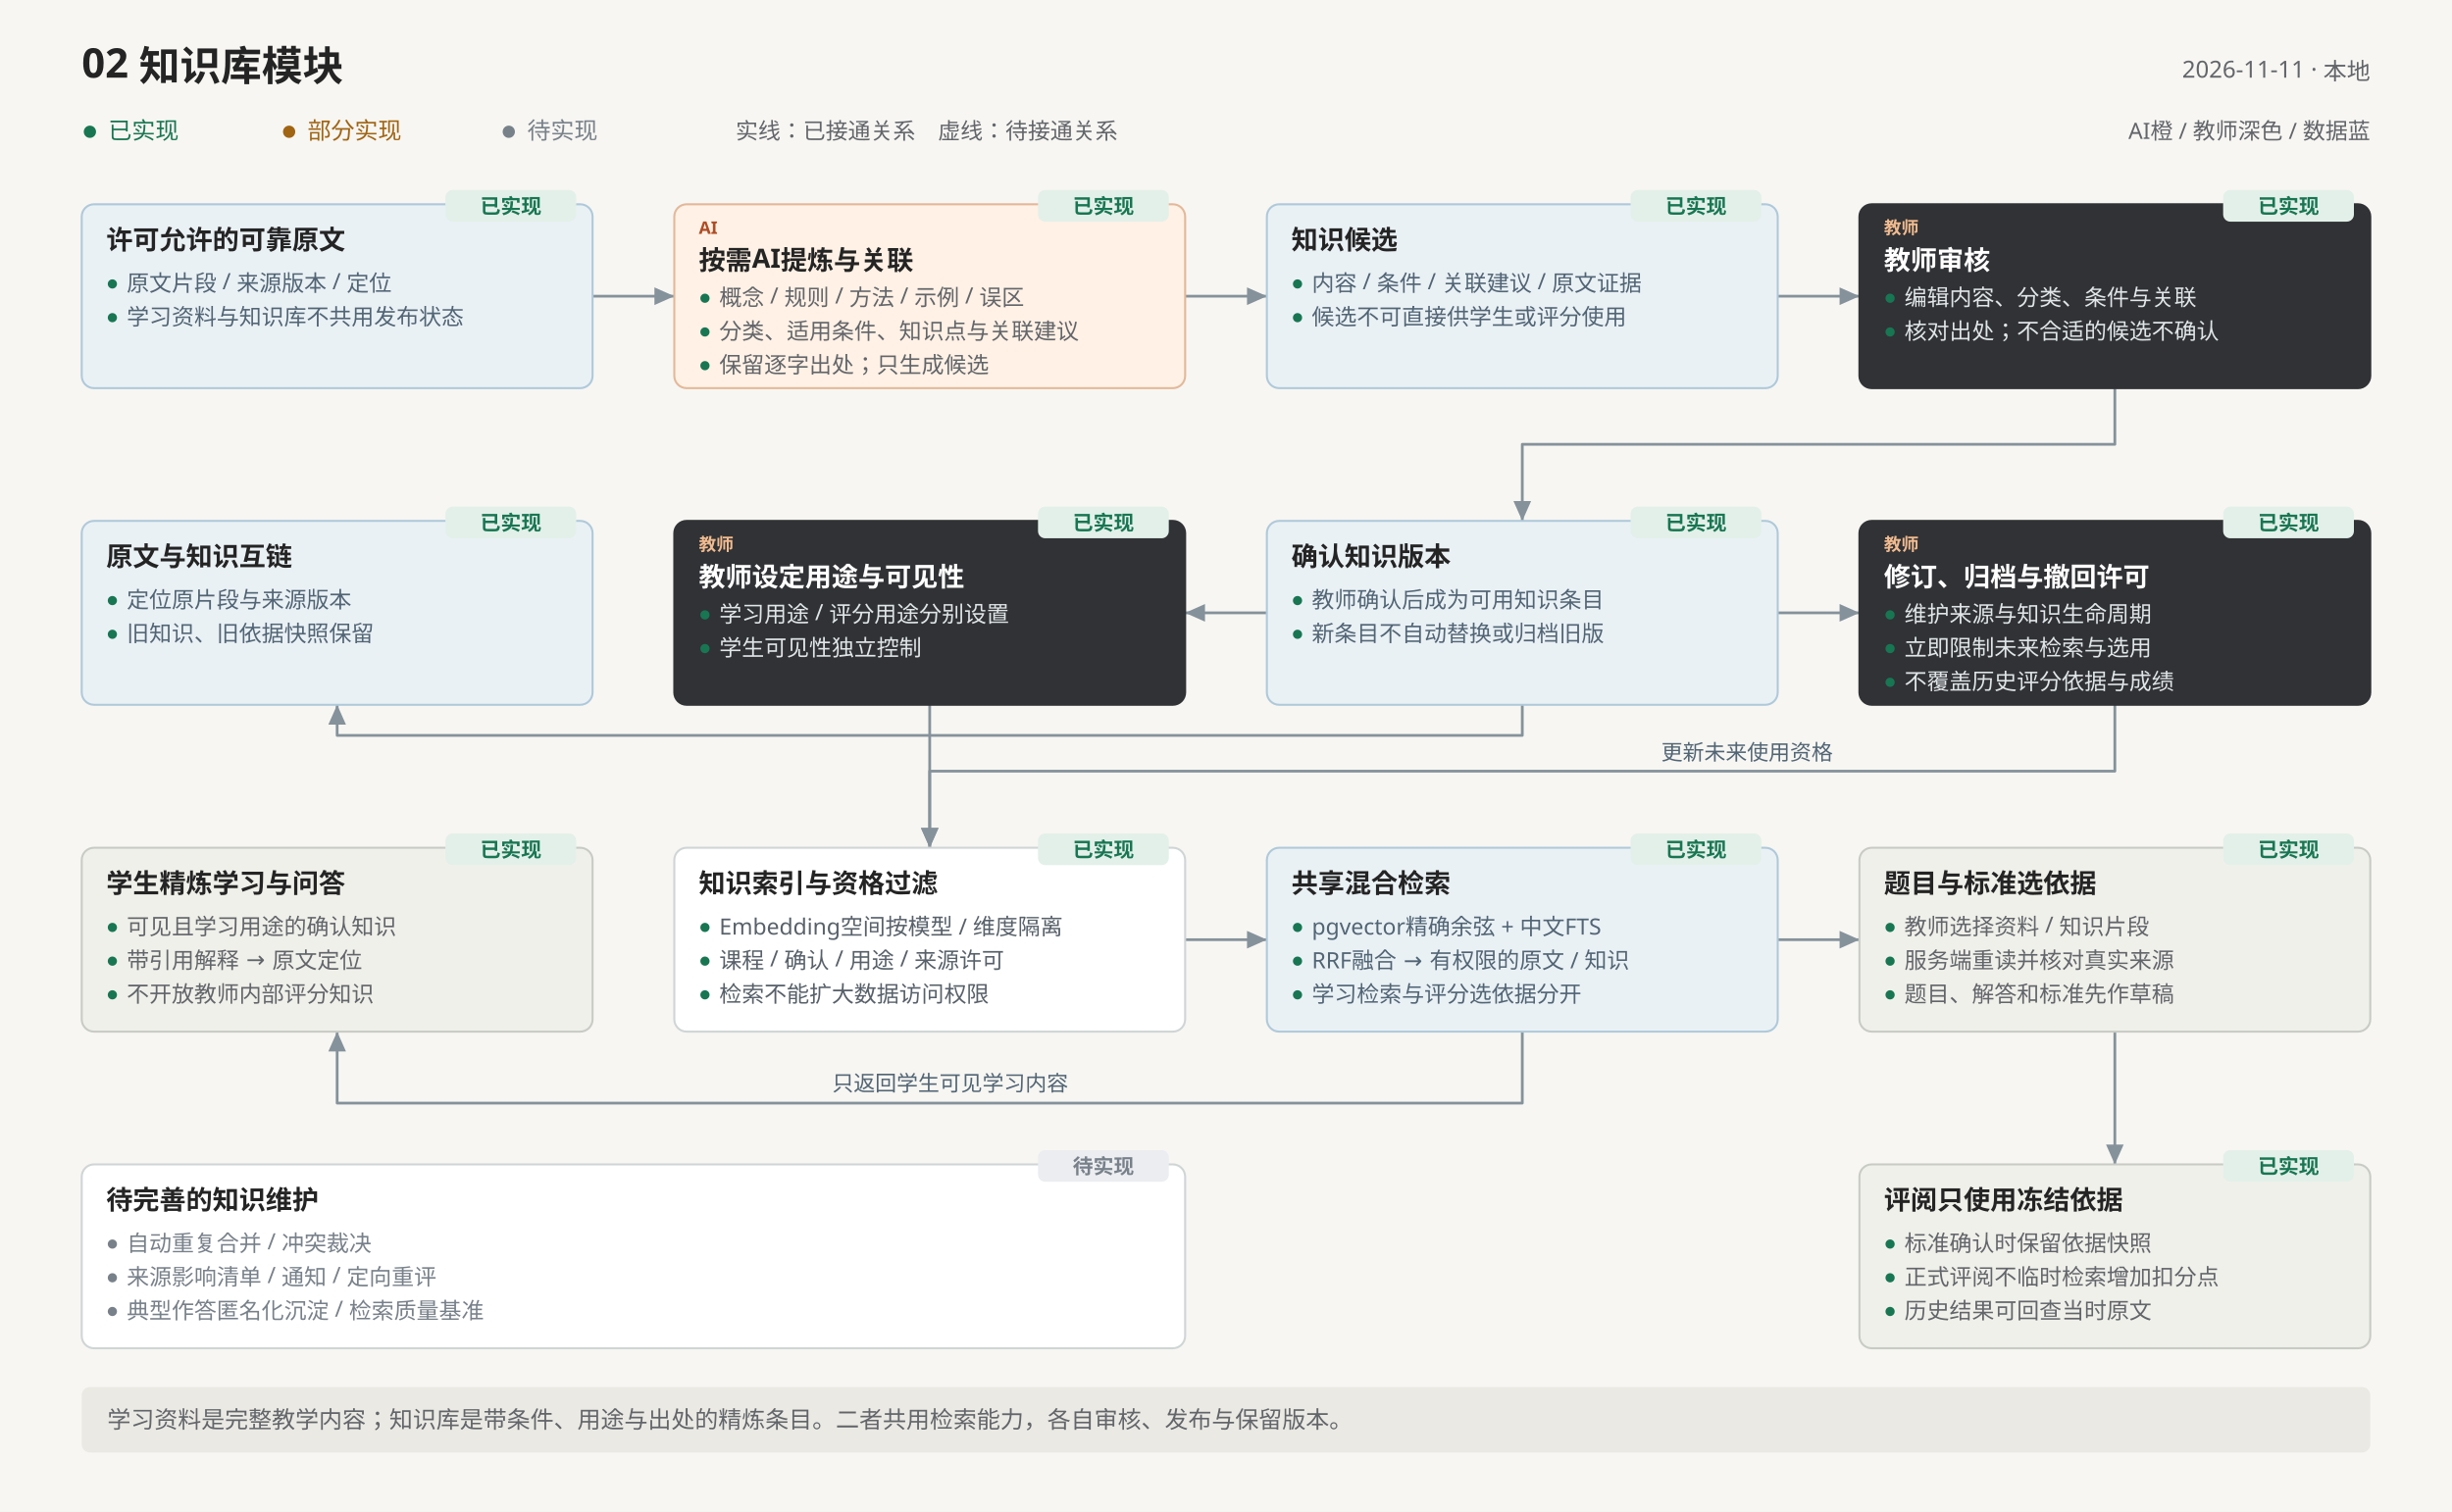
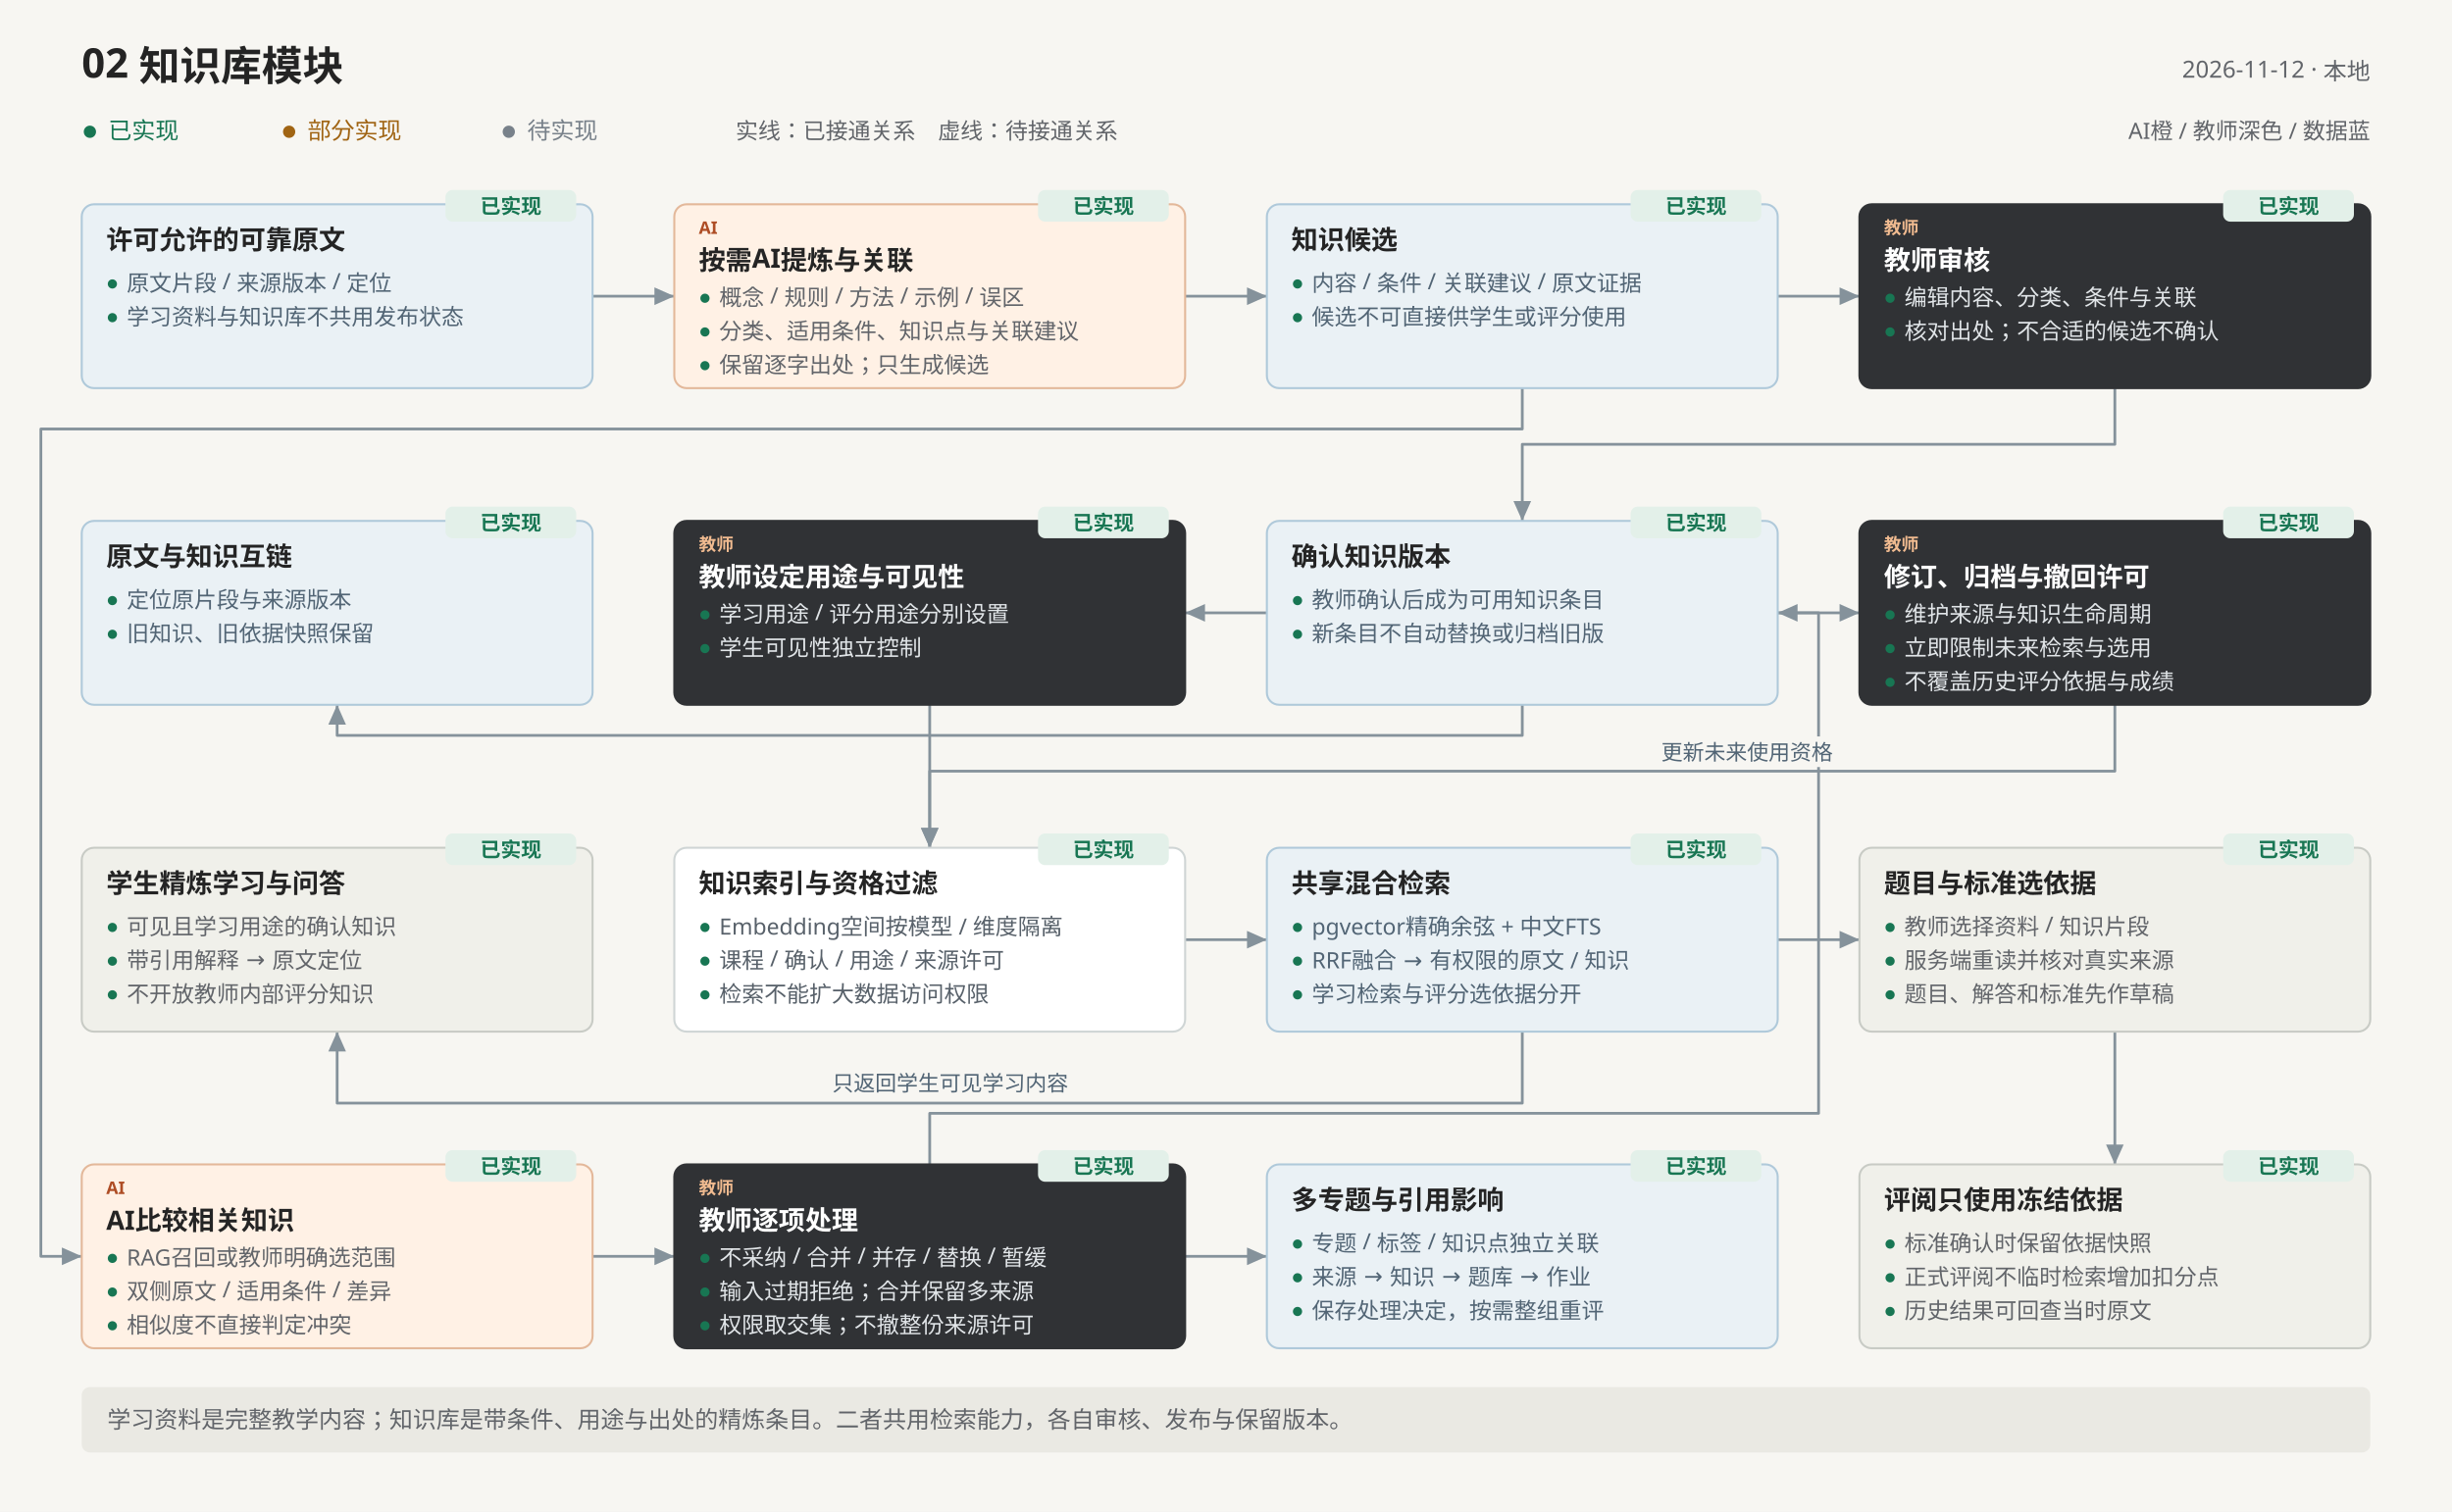
<svg xmlns="http://www.w3.org/2000/svg" width="2400" height="1480" viewBox="0 0 2400 1480" role="img" aria-label="02  知识库模块">
  <defs>
    <marker id="02-done" viewBox="0 0 10 10" refX="9" refY="5" markerWidth="8" markerHeight="8" orient="auto-start-reverse">
      <path d="M 0 1 L 9 5 L 0 9 Z" fill="#85929B" />
    </marker>
    <marker id="02-planned" viewBox="0 0 10 10" refX="9" refY="5" markerWidth="8" markerHeight="8" orient="auto-start-reverse">
      <path d="M 0 1 L 9 5 L 0 9 Z" fill="#78818A" />
    </marker>
  </defs>
  <g font-family="Microsoft YaHei, sans-serif">
    <rect x="0" y="0" width="2400" height="1480" fill="#F7F6F2" stroke="none" rx="0" />
    <text x="80" y="76" font-size="40" fill="#242424" font-weight="600">02  知识库模块</text>
-     <text x="2320" y="76" font-size="23" fill="#62656A" text-anchor="end">2026-11-11 · 本地</text>
+     <text x="2320" y="76" font-size="23" fill="#62656A" text-anchor="end">2026-11-12 · 本地</text>
    <circle cx="88" cy="129" r="6" fill="#187653" />
    <text x="106" y="136" font-size="23" fill="#187653">已实现</text>
    <circle cx="283" cy="129" r="6" fill="#A06413" />
    <text x="301" y="136" font-size="23" fill="#A06413">部分实现</text>
    <circle cx="498" cy="129" r="6" fill="#78818A" />
    <text x="516" y="136" font-size="23" fill="#78818A">待实现</text>
    <text x="720" y="136" font-size="22" fill="#62656A">实线：已接通关系　虚线：待接通关系</text>
    <text x="2320" y="136" font-size="22" fill="#62656A" text-anchor="end">AI橙 / 教师深色 / 数据蓝</text>
    <g class="links">
      <g class="edge" data-from="source" data-to="ai" data-status="done">
        <path d="M 580 290 L 660 290" fill="none" stroke="#85929B" stroke-width="2.7" stroke-linejoin="round" marker-end="url(#02-done)" />
      </g>
      <g class="edge" data-from="ai" data-to="candidate" data-status="done">
        <path d="M 1160 290 L 1240 290" fill="none" stroke="#85929B" stroke-width="2.7" stroke-linejoin="round" marker-end="url(#02-done)" />
      </g>
      <g class="edge" data-from="candidate" data-to="review" data-status="done">
        <path d="M 1740 290 L 1820 290" fill="none" stroke="#85929B" stroke-width="2.7" stroke-linejoin="round" marker-end="url(#02-done)" />
      </g>
      <g class="edge" data-from="review" data-to="confirmed" data-status="done">
        <path d="M 2070 380 L 2070 435 L 1490 435 L 1490 510" fill="none" stroke="#85929B" stroke-width="2.7" stroke-linejoin="round" marker-end="url(#02-done)" />
      </g>
      <g class="edge" data-from="confirmed" data-to="policy" data-status="done">
        <path d="M 1240 600 L 1160 600" fill="none" stroke="#85929B" stroke-width="2.7" stroke-linejoin="round" marker-end="url(#02-done)" />
      </g>
      <g class="edge" data-from="policy" data-to="index" data-status="done">
        <path d="M 910 690 L 910 830" fill="none" stroke="#85929B" stroke-width="2.7" stroke-linejoin="round" marker-end="url(#02-done)" />
      </g>
      <g class="edge" data-from="confirmed" data-to="lifecycle" data-status="done">
        <path d="M 1740 600 L 1820 600" fill="none" stroke="#85929B" stroke-width="2.7" stroke-linejoin="round" marker-end="url(#02-done)" />
      </g>
      <g class="edge" data-from="confirmed" data-to="trace" data-status="done">
        <path d="M 1490 690 L 1490 720 L 330 720 L 330 690" fill="none" stroke="#85929B" stroke-width="2.7" stroke-linejoin="round" marker-end="url(#02-done)" />
      </g>
      <g class="edge" data-from="index" data-to="rag" data-status="done">
        <path d="M 1160 920 L 1240 920" fill="none" stroke="#85929B" stroke-width="2.7" stroke-linejoin="round" marker-end="url(#02-done)" />
      </g>
      <g class="edge" data-from="rag" data-to="question" data-status="done">
        <path d="M 1740 920 L 1820 920" fill="none" stroke="#85929B" stroke-width="2.7" stroke-linejoin="round" marker-end="url(#02-done)" />
      </g>
      <g class="edge" data-from="question" data-to="frozen" data-status="done">
        <path d="M 2070 1010 L 2070 1140" fill="none" stroke="#85929B" stroke-width="2.7" stroke-linejoin="round" marker-end="url(#02-done)" />
      </g>
      <g class="edge" data-from="lifecycle" data-to="index" data-status="done">
        <path d="M 2070 690 L 2070 755 L 910 755 L 910 830" fill="none" stroke="#85929B" stroke-width="2.7" stroke-linejoin="round" marker-end="url(#02-done)" />
+       </g>
+       <g class="edge" data-from="candidate" data-to="compare" data-status="done">
+         <path d="M 1490 380 L 1490 420 L 40 420 L 40 1230 L 80 1230" fill="none" stroke="#85929B" stroke-width="2.7" stroke-linejoin="round" marker-end="url(#02-done)" />
+       </g>
+       <g class="edge" data-from="compare" data-to="decision" data-status="done">
+         <path d="M 580 1230 L 660 1230" fill="none" stroke="#85929B" stroke-width="2.7" stroke-linejoin="round" marker-end="url(#02-done)" />
+       </g>
+       <g class="edge" data-from="decision" data-to="confirmed" data-status="done">
+         <path d="M 910 1140 L 910 1090 L 1780 1090 L 1780 600 L 1740 600" fill="none" stroke="#85929B" stroke-width="2.7" stroke-linejoin="round" marker-end="url(#02-done)" />
+       </g>
+       <g class="edge" data-from="decision" data-to="topics" data-status="done">
+         <path d="M 1160 1230 L 1240 1230" fill="none" stroke="#85929B" stroke-width="2.7" stroke-linejoin="round" marker-end="url(#02-done)" />
      </g>
      <g class="edge" data-from="rag" data-to="student" data-status="done">
        <path d="M 1490 1010 L 1490 1080 L 330 1080 L 330 1010" fill="none" stroke="#85929B" stroke-width="2.7" stroke-linejoin="round" marker-end="url(#02-done)" />
      </g>
    </g>
    <g class="nodes">
      <g class="node" data-node="source" role="button" tabindex="0" aria-label="许可允许的可靠原文" data-status="done">
        <rect x="80" y="200" width="500" height="180" fill="#EAF1F5" stroke="#AFC9DA" rx="12" stroke-width="2" />
        <rect x="436" y="186" width="128" height="31" fill="#E3F0E9" stroke="none" rx="7" />
        <text x="500" y="209" font-size="20" fill="#187653" text-anchor="middle" font-weight="600">已实现</text>
        <text x="104" y="244" font-size="26" fill="#242424" font-weight="600">许可允许的可靠原文</text>
        <circle cx="110" cy="278" r="4.5" fill="#187653" data-item-status="done" />
        <text x="124" y="285" font-size="22" fill="#526575">原文片段 / 来源版本 / 定位</text>
        <circle cx="110" cy="311" r="4.5" fill="#187653" data-item-status="done" />
        <text x="124" y="318" font-size="22" fill="#526575">学习资料与知识库不共用发布状态</text>
      </g>
      <g class="node" data-node="ai" role="button" tabindex="0" aria-label="按需AI提炼与关联" data-status="done">
        <rect x="660" y="200" width="500" height="180" fill="#FFF1E5" stroke="#E3B89A" rx="12" stroke-width="2" />
        <rect x="1016" y="186" width="128" height="31" fill="#E3F0E9" stroke="none" rx="7" />
        <text x="1080" y="209" font-size="20" fill="#187653" text-anchor="middle" font-weight="600">已实现</text>
        <text x="684" y="229" font-size="17" fill="#AE4D25" font-weight="600">AI</text>
        <text x="684" y="264" font-size="26" fill="#242424" font-weight="600">按需AI提炼与关联</text>
        <circle cx="690" cy="292" r="4.5" fill="#187653" data-item-status="done" />
        <text x="704" y="299" font-size="22" fill="#62656A">概念 / 规则 / 方法 / 示例 / 误区</text>
        <circle cx="690" cy="325" r="4.5" fill="#187653" data-item-status="done" />
        <text x="704" y="332" font-size="22" fill="#62656A">分类、适用条件、知识点与关联建议</text>
        <circle cx="690" cy="358" r="4.5" fill="#187653" data-item-status="done" />
        <text x="704" y="365" font-size="22" fill="#62656A">保留逐字出处；只生成候选</text>
      </g>
      <g class="node" data-node="candidate" role="button" tabindex="0" aria-label="知识候选" data-status="done">
        <rect x="1240" y="200" width="500" height="180" fill="#EAF1F5" stroke="#AFC9DA" rx="12" stroke-width="2" />
        <rect x="1596" y="186" width="128" height="31" fill="#E3F0E9" stroke="none" rx="7" />
        <text x="1660" y="209" font-size="20" fill="#187653" text-anchor="middle" font-weight="600">已实现</text>
        <text x="1264" y="244" font-size="26" fill="#242424" font-weight="600">知识候选</text>
        <circle cx="1270" cy="278" r="4.5" fill="#187653" data-item-status="done" />
        <text x="1284" y="285" font-size="22" fill="#526575">内容 / 条件 / 关联建议 / 原文证据</text>
        <circle cx="1270" cy="311" r="4.5" fill="#187653" data-item-status="done" />
        <text x="1284" y="318" font-size="22" fill="#526575">候选不可直接供学生或评分使用</text>
      </g>
      <g class="node" data-node="review" role="button" tabindex="0" aria-label="教师审核" data-status="done">
        <rect x="1820" y="200" width="500" height="180" fill="#303235" stroke="#303235" rx="12" stroke-width="2" />
        <rect x="2176" y="186" width="128" height="31" fill="#E3F0E9" stroke="none" rx="7" />
        <text x="2240" y="209" font-size="20" fill="#187653" text-anchor="middle" font-weight="600">已实现</text>
        <text x="1844" y="229" font-size="17" fill="#F1BB90" font-weight="600">教师</text>
        <text x="1844" y="264" font-size="26" fill="#FFFFFF" font-weight="600">教师审核</text>
        <circle cx="1850" cy="292" r="4.5" fill="#187653" data-item-status="done" />
        <text x="1864" y="299" font-size="22" fill="#E1E5E8">编辑内容、分类、条件与关联</text>
        <circle cx="1850" cy="325" r="4.5" fill="#187653" data-item-status="done" />
        <text x="1864" y="332" font-size="22" fill="#E1E5E8">核对出处；不合适的候选不确认</text>
      </g>
      <g class="node" data-node="trace" role="button" tabindex="0" aria-label="原文与知识互链" data-status="done">
        <rect x="80" y="510" width="500" height="180" fill="#EAF1F5" stroke="#AFC9DA" rx="12" stroke-width="2" />
        <rect x="436" y="496" width="128" height="31" fill="#E3F0E9" stroke="none" rx="7" />
        <text x="500" y="519" font-size="20" fill="#187653" text-anchor="middle" font-weight="600">已实现</text>
        <text x="104" y="554" font-size="26" fill="#242424" font-weight="600">原文与知识互链</text>
        <circle cx="110" cy="588" r="4.5" fill="#187653" data-item-status="done" />
        <text x="124" y="595" font-size="22" fill="#526575">定位原片段与来源版本</text>
        <circle cx="110" cy="621" r="4.5" fill="#187653" data-item-status="done" />
        <text x="124" y="628" font-size="22" fill="#526575">旧知识、旧依据快照保留</text>
      </g>
      <g class="node" data-node="policy" role="button" tabindex="0" aria-label="教师设定用途与可见性" data-status="done">
        <rect x="660" y="510" width="500" height="180" fill="#303235" stroke="#303235" rx="12" stroke-width="2" />
        <rect x="1016" y="496" width="128" height="31" fill="#E3F0E9" stroke="none" rx="7" />
        <text x="1080" y="519" font-size="20" fill="#187653" text-anchor="middle" font-weight="600">已实现</text>
        <text x="684" y="539" font-size="17" fill="#F1BB90" font-weight="600">教师</text>
        <text x="684" y="574" font-size="26" fill="#FFFFFF" font-weight="600">教师设定用途与可见性</text>
        <circle cx="690" cy="602" r="4.5" fill="#187653" data-item-status="done" />
        <text x="704" y="609" font-size="22" fill="#E1E5E8">学习用途 / 评分用途分别设置</text>
        <circle cx="690" cy="635" r="4.5" fill="#187653" data-item-status="done" />
        <text x="704" y="642" font-size="22" fill="#E1E5E8">学生可见性独立控制</text>
      </g>
      <g class="node" data-node="confirmed" role="button" tabindex="0" aria-label="确认知识版本" data-status="done">
        <rect x="1240" y="510" width="500" height="180" fill="#EAF1F5" stroke="#AFC9DA" rx="12" stroke-width="2" />
        <rect x="1596" y="496" width="128" height="31" fill="#E3F0E9" stroke="none" rx="7" />
        <text x="1660" y="519" font-size="20" fill="#187653" text-anchor="middle" font-weight="600">已实现</text>
        <text x="1264" y="554" font-size="26" fill="#242424" font-weight="600">确认知识版本</text>
        <circle cx="1270" cy="588" r="4.5" fill="#187653" data-item-status="done" />
        <text x="1284" y="595" font-size="22" fill="#526575">教师确认后成为可用知识条目</text>
        <circle cx="1270" cy="621" r="4.5" fill="#187653" data-item-status="done" />
        <text x="1284" y="628" font-size="22" fill="#526575">新条目不自动替换或归档旧版</text>
      </g>
      <g class="node" data-node="lifecycle" role="button" tabindex="0" aria-label="修订、归档与撤回许可" data-status="done">
        <rect x="1820" y="510" width="500" height="180" fill="#303235" stroke="#303235" rx="12" stroke-width="2" />
        <rect x="2176" y="496" width="128" height="31" fill="#E3F0E9" stroke="none" rx="7" />
        <text x="2240" y="519" font-size="20" fill="#187653" text-anchor="middle" font-weight="600">已实现</text>
        <text x="1844" y="539" font-size="17" fill="#F1BB90" font-weight="600">教师</text>
        <text x="1844" y="574" font-size="26" fill="#FFFFFF" font-weight="600">修订、归档与撤回许可</text>
        <circle cx="1850" cy="602" r="4.5" fill="#187653" data-item-status="done" />
        <text x="1864" y="609" font-size="22" fill="#E1E5E8">维护来源与知识生命周期</text>
        <circle cx="1850" cy="635" r="4.5" fill="#187653" data-item-status="done" />
        <text x="1864" y="642" font-size="22" fill="#E1E5E8">立即限制未来检索与选用</text>
        <circle cx="1850" cy="668" r="4.5" fill="#187653" data-item-status="done" />
        <text x="1864" y="675" font-size="22" fill="#E1E5E8">不覆盖历史评分依据与成绩</text>
      </g>
      <g class="node" data-node="student" role="button" tabindex="0" aria-label="学生精炼学习与问答" data-status="done">
        <rect x="80" y="830" width="500" height="180" fill="#F0F0EA" stroke="#C8CBC5" rx="12" stroke-width="2" />
        <rect x="436" y="816" width="128" height="31" fill="#E3F0E9" stroke="none" rx="7" />
        <text x="500" y="839" font-size="20" fill="#187653" text-anchor="middle" font-weight="600">已实现</text>
        <text x="104" y="874" font-size="26" fill="#242424" font-weight="600">学生精炼学习与问答</text>
        <circle cx="110" cy="908" r="4.5" fill="#187653" data-item-status="done" />
        <text x="124" y="915" font-size="22" fill="#62656A">可见且学习用途的确认知识</text>
        <circle cx="110" cy="941" r="4.5" fill="#187653" data-item-status="done" />
        <text x="124" y="948" font-size="22" fill="#62656A">带引用解释 → 原文定位</text>
        <circle cx="110" cy="974" r="4.5" fill="#187653" data-item-status="done" />
        <text x="124" y="981" font-size="22" fill="#62656A">不开放教师内部评分知识</text>
      </g>
      <g class="node" data-node="index" role="button" tabindex="0" aria-label="知识索引与资格过滤" data-status="done">
        <rect x="660" y="830" width="500" height="180" fill="#FFFFFF" stroke="#CFD5D5" rx="12" stroke-width="2" />
        <rect x="1016" y="816" width="128" height="31" fill="#E3F0E9" stroke="none" rx="7" />
        <text x="1080" y="839" font-size="20" fill="#187653" text-anchor="middle" font-weight="600">已实现</text>
        <text x="684" y="874" font-size="26" fill="#242424" font-weight="600">知识索引与资格过滤</text>
        <circle cx="690" cy="908" r="4.5" fill="#187653" data-item-status="done" />
        <text x="704" y="915" font-size="22" fill="#58616A">Embedding空间按模型 / 维度隔离</text>
        <circle cx="690" cy="941" r="4.5" fill="#187653" data-item-status="done" />
        <text x="704" y="948" font-size="22" fill="#58616A">课程 / 确认 / 用途 / 来源许可</text>
        <circle cx="690" cy="974" r="4.5" fill="#187653" data-item-status="done" />
        <text x="704" y="981" font-size="22" fill="#58616A">检索不能扩大数据访问权限</text>
      </g>
      <g class="node" data-node="rag" role="button" tabindex="0" aria-label="共享混合检索" data-status="done">
        <rect x="1240" y="830" width="500" height="180" fill="#EAF1F5" stroke="#AFC9DA" rx="12" stroke-width="2" />
        <rect x="1596" y="816" width="128" height="31" fill="#E3F0E9" stroke="none" rx="7" />
        <text x="1660" y="839" font-size="20" fill="#187653" text-anchor="middle" font-weight="600">已实现</text>
        <text x="1264" y="874" font-size="26" fill="#242424" font-weight="600">共享混合检索</text>
        <circle cx="1270" cy="908" r="4.5" fill="#187653" data-item-status="done" />
        <text x="1284" y="915" font-size="22" fill="#526575">pgvector精确余弦 + 中文FTS</text>
        <circle cx="1270" cy="941" r="4.5" fill="#187653" data-item-status="done" />
        <text x="1284" y="948" font-size="22" fill="#526575">RRF融合 → 有权限的原文 / 知识</text>
        <circle cx="1270" cy="974" r="4.5" fill="#187653" data-item-status="done" />
        <text x="1284" y="981" font-size="22" fill="#526575">学习检索与评分选依据分开</text>
      </g>
      <g class="node" data-node="question" role="button" tabindex="0" aria-label="题目与标准选依据" data-status="done">
        <rect x="1820" y="830" width="500" height="180" fill="#F0F0EA" stroke="#C8CBC5" rx="12" stroke-width="2" />
        <rect x="2176" y="816" width="128" height="31" fill="#E3F0E9" stroke="none" rx="7" />
        <text x="2240" y="839" font-size="20" fill="#187653" text-anchor="middle" font-weight="600">已实现</text>
        <text x="1844" y="874" font-size="26" fill="#242424" font-weight="600">题目与标准选依据</text>
        <circle cx="1850" cy="908" r="4.5" fill="#187653" data-item-status="done" />
        <text x="1864" y="915" font-size="22" fill="#62656A">教师选择资料 / 知识片段</text>
        <circle cx="1850" cy="941" r="4.5" fill="#187653" data-item-status="done" />
        <text x="1864" y="948" font-size="22" fill="#62656A">服务端重读并核对真实来源</text>
        <circle cx="1850" cy="974" r="4.5" fill="#187653" data-item-status="done" />
        <text x="1864" y="981" font-size="22" fill="#62656A">题目、解答和标准先作草稿</text>
      </g>
-       <g class="node" data-node="todo" role="button" tabindex="0" aria-label="待完善的知识维护" data-status="planned">
-         <rect x="80" y="1140" width="1080" height="180" fill="#FFFFFF" stroke="#CFD5D5" rx="12" stroke-width="2" />
-         <rect x="1016" y="1126" width="128" height="31" fill="#EBEDF0" stroke="none" rx="7" />
-         <text x="1080" y="1149" font-size="20" fill="#78818A" text-anchor="middle" font-weight="600">待实现</text>
-         <text x="104" y="1184" font-size="26" fill="#242424" font-weight="600">待完善的知识维护</text>
-         <circle cx="110" cy="1218" r="4.5" fill="#78818A" data-item-status="planned" />
-         <text x="124" y="1225" font-size="22" fill="#78818A">自动重复合并 / 冲突裁决</text>
-         <circle cx="110" cy="1251" r="4.5" fill="#78818A" data-item-status="planned" />
-         <text x="124" y="1258" font-size="22" fill="#78818A">来源影响清单 / 通知 / 定向重评</text>
-         <circle cx="110" cy="1284" r="4.5" fill="#78818A" data-item-status="planned" />
-         <text x="124" y="1291" font-size="22" fill="#78818A">典型作答匿名化沉淀 / 检索质量基准</text>
+       <g class="node" data-node="compare" role="button" tabindex="0" aria-label="AI比较相关知识" data-status="done">
+         <rect x="80" y="1140" width="500" height="180" fill="#FFF1E5" stroke="#E3B89A" rx="12" stroke-width="2" />
+         <rect x="436" y="1126" width="128" height="31" fill="#E3F0E9" stroke="none" rx="7" />
+         <text x="500" y="1149" font-size="20" fill="#187653" text-anchor="middle" font-weight="600">已实现</text>
+         <text x="104" y="1169" font-size="17" fill="#AE4D25" font-weight="600">AI</text>
+         <text x="104" y="1204" font-size="26" fill="#242424" font-weight="600">AI比较相关知识</text>
+         <circle cx="110" cy="1232" r="4.5" fill="#187653" data-item-status="done" />
+         <text x="124" y="1239" font-size="22" fill="#62656A">RAG召回或教师明确选范围</text>
+         <circle cx="110" cy="1265" r="4.5" fill="#187653" data-item-status="done" />
+         <text x="124" y="1272" font-size="22" fill="#62656A">双侧原文 / 适用条件 / 差异</text>
+         <circle cx="110" cy="1298" r="4.5" fill="#187653" data-item-status="done" />
+         <text x="124" y="1305" font-size="22" fill="#62656A">相似度不直接判定冲突</text>
+       </g>
+       <g class="node" data-node="decision" role="button" tabindex="0" aria-label="教师逐项处理" data-status="done">
+         <rect x="660" y="1140" width="500" height="180" fill="#303235" stroke="#303235" rx="12" stroke-width="2" />
+         <rect x="1016" y="1126" width="128" height="31" fill="#E3F0E9" stroke="none" rx="7" />
+         <text x="1080" y="1149" font-size="20" fill="#187653" text-anchor="middle" font-weight="600">已实现</text>
+         <text x="684" y="1169" font-size="17" fill="#F1BB90" font-weight="600">教师</text>
+         <text x="684" y="1204" font-size="26" fill="#FFFFFF" font-weight="600">教师逐项处理</text>
+         <circle cx="690" cy="1232" r="4.5" fill="#187653" data-item-status="done" />
+         <text x="704" y="1239" font-size="22" fill="#E1E5E8">不采纳 / 合并 / 并存 / 替换 / 暂缓</text>
+         <circle cx="690" cy="1265" r="4.5" fill="#187653" data-item-status="done" />
+         <text x="704" y="1272" font-size="22" fill="#E1E5E8">输入过期拒绝；合并保留多来源</text>
+         <circle cx="690" cy="1298" r="4.5" fill="#187653" data-item-status="done" />
+         <text x="704" y="1305" font-size="22" fill="#E1E5E8">权限取交集；不撤整份来源许可</text>
+       </g>
+       <g class="node" data-node="topics" role="button" tabindex="0" aria-label="多专题与引用影响" data-status="done">
+         <rect x="1240" y="1140" width="500" height="180" fill="#EAF1F5" stroke="#AFC9DA" rx="12" stroke-width="2" />
+         <rect x="1596" y="1126" width="128" height="31" fill="#E3F0E9" stroke="none" rx="7" />
+         <text x="1660" y="1149" font-size="20" fill="#187653" text-anchor="middle" font-weight="600">已实现</text>
+         <text x="1264" y="1184" font-size="26" fill="#242424" font-weight="600">多专题与引用影响</text>
+         <circle cx="1270" cy="1218" r="4.5" fill="#187653" data-item-status="done" />
+         <text x="1284" y="1225" font-size="22" fill="#526575">专题 / 标签 / 知识点独立关联</text>
+         <circle cx="1270" cy="1251" r="4.5" fill="#187653" data-item-status="done" />
+         <text x="1284" y="1258" font-size="22" fill="#526575">来源 → 知识 → 题库 → 作业</text>
+         <circle cx="1270" cy="1284" r="4.5" fill="#187653" data-item-status="done" />
+         <text x="1284" y="1291" font-size="22" fill="#526575">保存处理决定，按需整组重评</text>
      </g>
      <g class="node" data-node="frozen" role="button" tabindex="0" aria-label="评阅只使用冻结依据" data-status="done">
        <rect x="1820" y="1140" width="500" height="180" fill="#F0F0EA" stroke="#C8CBC5" rx="12" stroke-width="2" />
        <rect x="2176" y="1126" width="128" height="31" fill="#E3F0E9" stroke="none" rx="7" />
        <text x="2240" y="1149" font-size="20" fill="#187653" text-anchor="middle" font-weight="600">已实现</text>
        <text x="1844" y="1184" font-size="26" fill="#242424" font-weight="600">评阅只使用冻结依据</text>
        <circle cx="1850" cy="1218" r="4.5" fill="#187653" data-item-status="done" />
        <text x="1864" y="1225" font-size="22" fill="#62656A">标准确认时保留依据快照</text>
        <circle cx="1850" cy="1251" r="4.5" fill="#187653" data-item-status="done" />
        <text x="1864" y="1258" font-size="22" fill="#62656A">正式评阅不临时检索增加扣分点</text>
        <circle cx="1850" cy="1284" r="4.5" fill="#187653" data-item-status="done" />
        <text x="1864" y="1291" font-size="22" fill="#62656A">历史结果可回查当时原文</text>
      </g>
    </g>
    <g class="labels">
      <g class="edge-label" data-from="lifecycle" data-to="index" data-status="done">
        <rect x="1618.0" y="721" width="184.0" height="30" fill="#F7F6F2" stroke="none" rx="4" />
        <text x="1710" y="744" font-size="21" fill="#526575" text-anchor="middle">更新未来使用资格</text>
      </g>
      <g class="edge-label" data-from="rag" data-to="student" data-status="done">
        <rect x="806.5" y="1045" width="247.0" height="30" fill="#F7F6F2" stroke="none" rx="4" />
        <text x="930" y="1068" font-size="21" fill="#526575" text-anchor="middle">只返回学生可见学习内容</text>
      </g>
    </g>
    <rect x="80" y="1358" width="2240" height="64" fill="#EAE9E3" stroke="none" rx="8" />
    <text x="105" y="1398" font-size="23" fill="#62656A">学习资料是完整教学内容；知识库是带条件、用途与出处的精炼条目。二者共用检索能力，各自审核、发布与保留版本。</text>
  </g>
</svg>
